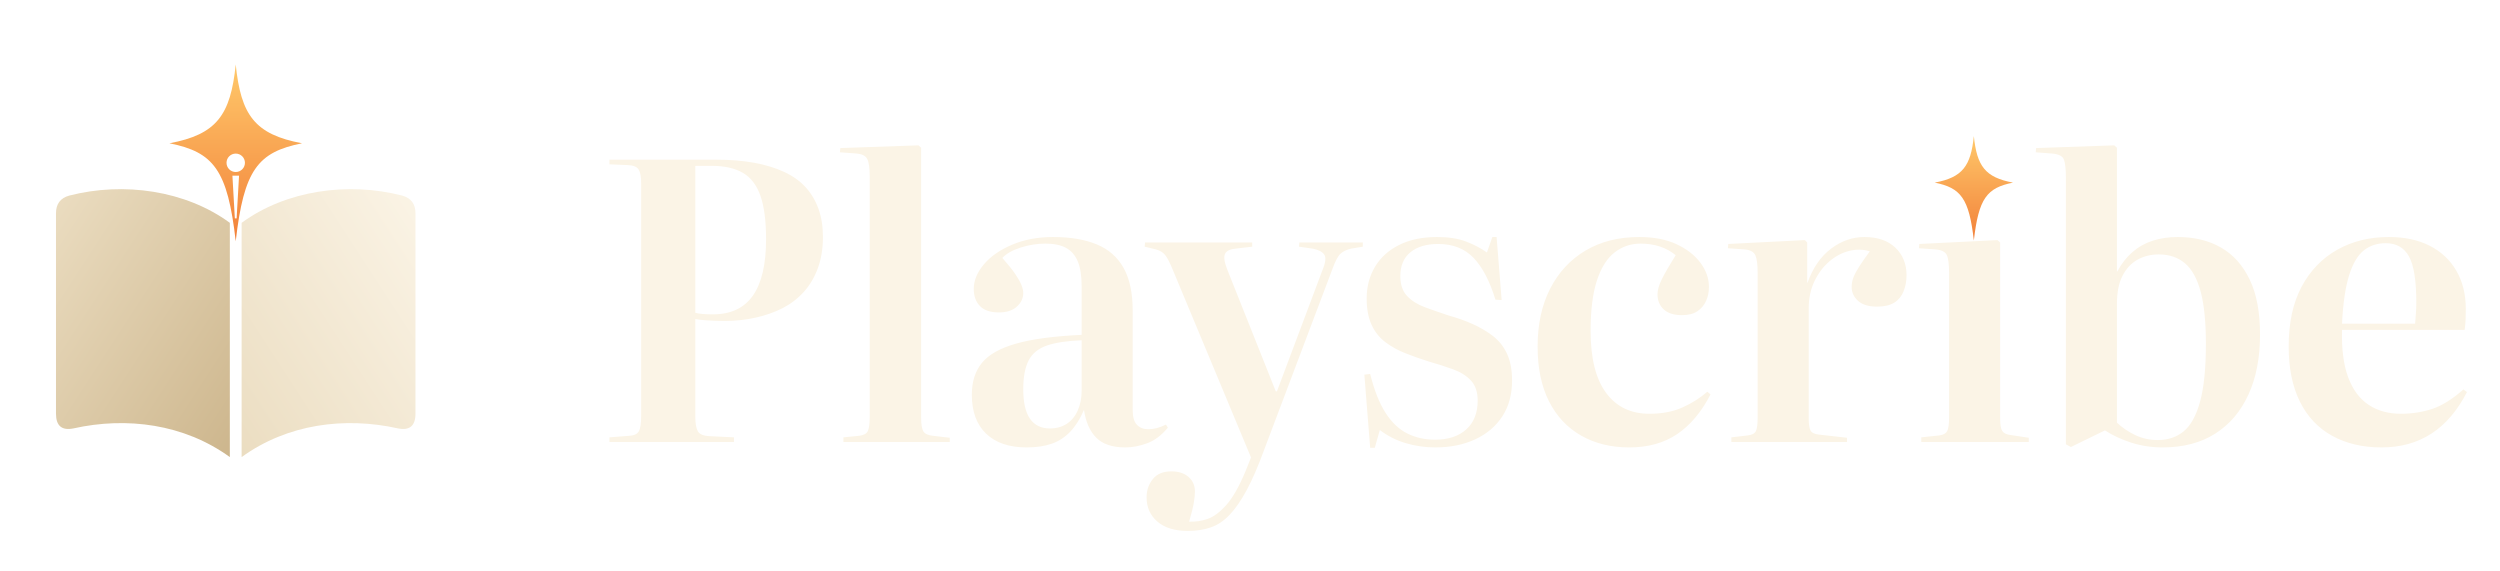
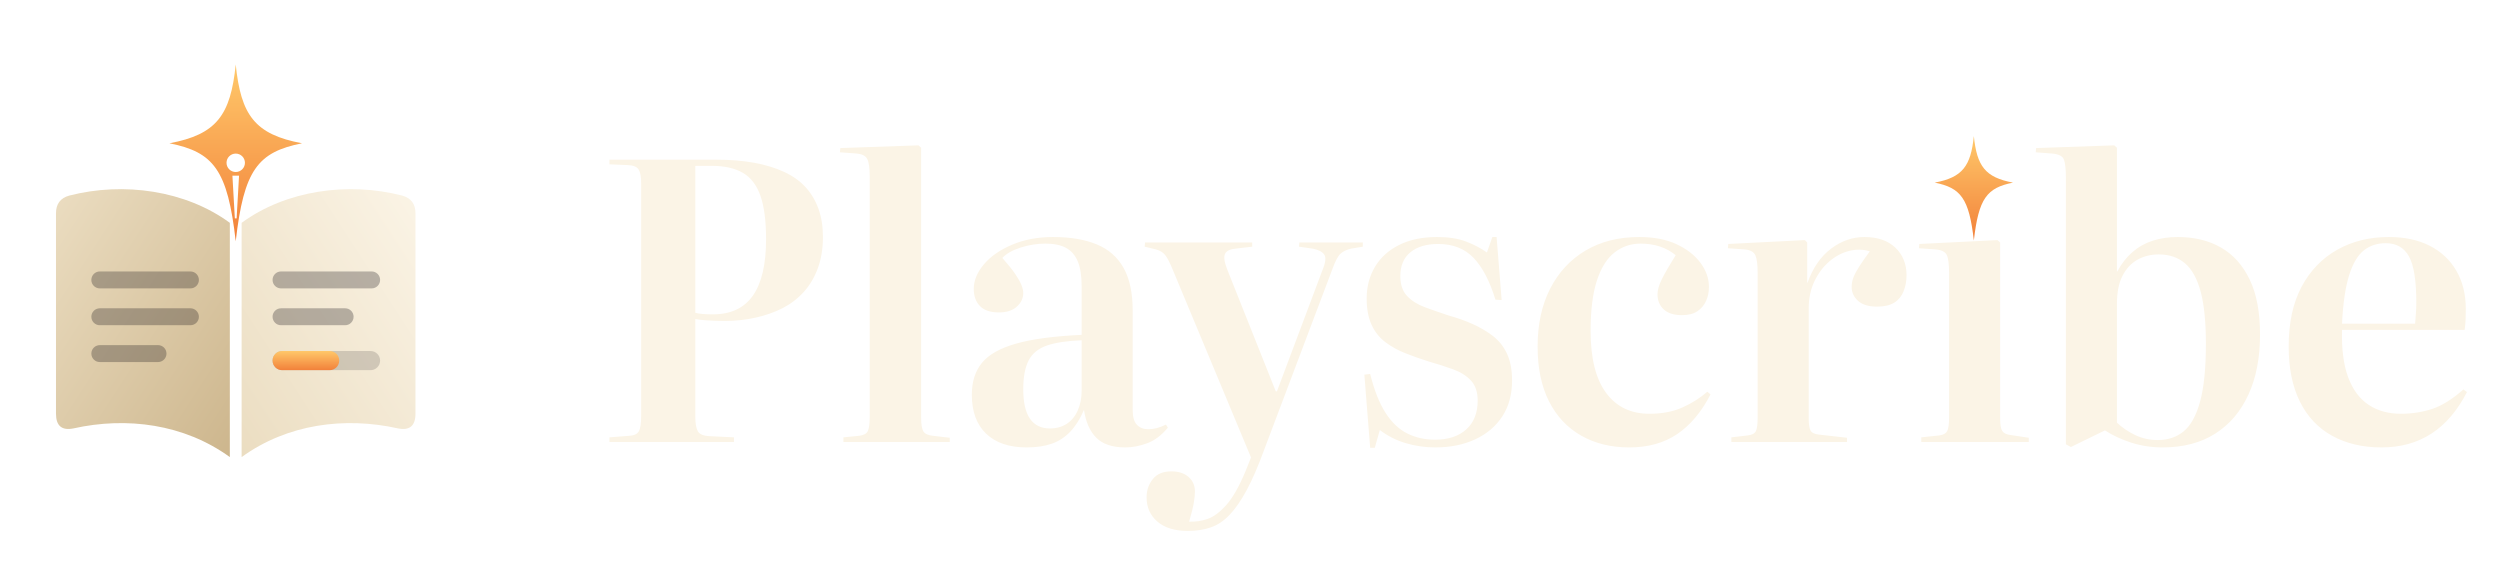
<svg xmlns="http://www.w3.org/2000/svg" width="543" height="124" viewBox="0 0 543 124">
  <defs>
    <linearGradient id="ll" x1="0" y1="0" x2="1" y2="1">
      <stop offset="0" stop-color="#EBDDC1" />
      <stop offset="1" stop-color="#CDB68D" />
    </linearGradient>
    <linearGradient id="lr" x1="1" y1="0" x2="0" y2="1">
      <stop offset="0" stop-color="#FBF4E6" />
      <stop offset="1" stop-color="#EBDDC1" />
    </linearGradient>
    <linearGradient id="ls" x1="0" y1="0" x2="0" y2="1">
      <stop offset="0" stop-color="#FFC86A" />
      <stop offset="1" stop-color="#F2813A" />
    </linearGradient>
  </defs>
  <g transform="translate(0 10) scale(1.6)">
    <path d="M31.2 24C25.2 19.6 16.8 18.4 9.4 20.3Q7.6 20.8 7.6 22.7V49.9Q7.6 52.4 10 51.9C17.2 50.3 25 51.3 31.2 55.8Z" fill="url(#ll)" />
    <path d="M32.8 24C38.8 19.6 47.2 18.4 54.6 20.3Q56.4 20.8 56.4 22.7V49.9Q56.4 52.4 54 51.9C46.8 50.3 39 51.3 32.8 55.8Z" fill="url(#lr)" />
+     <rect x="12.4" y="30.6" width="14.6" height="2.3" rx="1.15" fill="#0F0E14" fill-opacity=".28" />
+     <rect x="12.4" y="35.6" width="14.6" height="2.3" rx="1.15" fill="#0F0E14" fill-opacity=".28" />
+     <rect x="12.4" y="40.6" width="10.2" height="2.3" rx="1.15" fill="#0F0E14" fill-opacity=".28" />
+     <rect x="37" y="30.6" width="14.6" height="2.3" rx="1.15" fill="#0F0E14" fill-opacity=".28" />
+     <rect x="37" y="35.6" width="11" height="2.3" rx="1.15" fill="#0F0E14" fill-opacity=".28" />
+     <rect x="37" y="41.4" width="14.6" height="2.6" rx="1.3" fill="#0F0E14" fill-opacity=".16" />
+     <rect x="37" y="41.4" width="9.05" height="2.6" rx="1.3" fill="url(#ls)" />
    <path d="M32 2.5C32.7 9.4 34.6 12 41 13.2C35 14.4 33.1 16.8 32 26.5C30.9 16.8 29 14.4 23 13.2C29.4 12 31.3 9.4 32 2.5ZM32 14.6a1.25 1.25 0 1 1 0 2.5a1.25 1.25 0 1 1 0-2.5ZM31.55 17.6H32.45L32.12 23.4H31.88Z" fill="url(#ls)" fill-rule="evenodd" />
  </g>
  <path d="M132.37 96V94.99L136.65 94.66Q138.25 94.57 138.75 93.69Q139.26 92.81 139.26 90.29V39.8Q139.26 37.7 138.71 36.82Q138.16 35.94 136.4 35.86L132.37 35.69V34.68H155.47Q160.09 34.68 163.78 35.35Q167.48 36.02 170.29 37.33Q173.11 38.63 174.96 40.64Q176.8 42.66 177.77 45.35Q178.74 48.04 178.74 51.48Q178.74 55.26 177.64 58.24Q176.55 61.22 174.58 63.41Q172.6 65.59 169.96 66.94Q167.31 68.28 164.12 68.99Q160.93 69.71 157.48 69.71Q155.22 69.71 153.49 69.58Q151.77 69.46 151.02 69.29V90.54Q151.02 92.64 151.56 93.65Q152.11 94.66 154.21 94.74L159.42 94.99V96ZM154.8 68.28Q160.68 68.28 163.53 64.21Q166.39 60.13 166.39 51.98Q166.39 46.02 165.17 42.53Q163.95 39.05 161.35 37.54Q158.74 36.02 154.54 36.02H151.02V67.94Q151.6 68.11 152.65 68.2Q153.7 68.28 154.8 68.28ZM183.19 96V94.99L186.55 94.66Q188.06 94.49 188.48 93.65Q188.9 92.81 188.9 90.54V38.29Q188.9 35.52 188.35 34.51Q187.81 33.5 186.04 33.34L182.43 33.08L182.52 32.16L199.48 31.57L200.07 32.08V90.79Q200.07 92.81 200.53 93.65Q201 94.49 202.68 94.66L206.29 95.08V96ZM223 97.18Q217.29 97.18 214.18 94.19Q211.08 91.21 211.08 85.75Q211.08 81.47 213.3 78.78Q215.53 76.09 220.74 74.62Q225.94 73.15 234.93 72.73V62.15Q234.93 58.79 234.09 56.77Q233.25 54.76 231.53 53.83Q229.81 52.91 227.04 52.91Q224.43 52.91 221.74 53.75Q219.06 54.59 217.71 56.02Q219.56 58.12 220.53 59.54Q221.49 60.97 221.87 61.94Q222.25 62.9 222.25 63.66Q222.25 65.34 220.86 66.6Q219.48 67.86 216.96 67.86Q214.18 67.86 212.84 66.47Q211.5 65.09 211.5 62.74Q211.5 60.05 213.68 57.44Q215.86 54.84 219.81 53.16Q223.76 51.48 228.72 51.48Q234.34 51.48 238.21 53.08Q242.07 54.67 244.05 58.2Q246.02 61.73 246.02 67.44V89.11Q246.02 91.3 246.94 92.26Q247.87 93.23 249.38 93.23Q250.3 93.23 251.27 92.98Q252.24 92.72 253.24 92.22L253.66 92.89Q251.56 95.41 249.13 96.29Q246.69 97.18 244.42 97.18Q240.22 97.18 238.12 95.08Q236.02 92.98 235.44 89.03Q234.18 91.97 232.45 93.77Q230.73 95.58 228.42 96.38Q226.11 97.18 223 97.18ZM228.04 93.06Q230.14 93.06 231.7 92.05Q233.25 91.04 234.09 89.15Q234.93 87.26 234.93 84.91V73.91Q230.23 74.08 227.41 75.04Q224.6 76.01 223.42 78.28Q222.25 80.54 222.25 84.58Q222.25 88.86 223.72 90.96Q225.19 93.06 228.04 93.06ZM258.03 115.32Q253.75 115.32 251.4 113.3Q249.04 111.29 249.04 108.01Q249.04 105.74 250.39 104.06Q251.73 102.38 254.42 102.38Q256.77 102.38 258.16 103.6Q259.54 104.82 259.54 106.75Q259.54 107.76 259.29 109.23Q259.04 110.7 258.28 113.3Q260.3 113.39 262.27 112.72Q264.25 112.04 266.35 109.69Q268.45 107.34 270.55 102.3L271.72 99.36L254.84 58.87Q253.75 56.18 253.03 55.34Q252.32 54.5 251.06 54.17L248.62 53.58L248.71 52.66H271.98V53.58L268.36 54Q266.6 54.17 266.1 55.09Q265.59 56.02 266.52 58.45L277.1 85H277.35L287.26 58.62Q288.27 56.18 287.6 55.26Q286.93 54.34 285.08 54L282.14 53.58L282.22 52.66H296V53.58L293.48 54Q291.97 54.34 291.13 55.13Q290.29 55.93 289.36 58.54L274.58 97.68Q272.65 102.97 270.8 106.42Q268.95 109.86 267.06 111.83Q265.17 113.81 262.95 114.56Q260.72 115.32 258.03 115.32ZM297.6 97.26 296.34 81.38 297.6 81.22Q298.94 86.59 300.96 89.7Q302.97 92.81 305.66 94.15Q308.35 95.5 311.71 95.5Q315.99 95.5 318.47 93.27Q320.95 91.04 320.95 87.01Q320.95 84.24 319.52 82.69Q318.09 81.13 315.7 80.25Q313.3 79.37 310.36 78.53Q307.68 77.69 305.24 76.72Q302.8 75.76 300.87 74.29Q298.94 72.82 297.89 70.51Q296.84 68.2 296.84 64.84Q296.84 60.97 298.65 57.95Q300.45 54.92 303.9 53.2Q307.34 51.48 312.13 51.48Q315.82 51.48 318.39 52.45Q320.95 53.41 322.96 54.84L324.14 51.48H325.06L326.16 65.17L324.81 65.09Q322.96 59.04 320.07 56.02Q317.17 52.99 312.38 52.99Q308.52 52.99 306.33 54.8Q304.15 56.6 304.15 59.96Q304.15 62.74 305.62 64.29Q307.09 65.84 309.48 66.73Q311.88 67.61 314.65 68.53Q317.42 69.29 319.86 70.38Q322.29 71.47 324.27 72.98Q326.24 74.5 327.33 76.85Q328.42 79.2 328.42 82.64Q328.42 87.18 326.32 90.41Q324.22 93.65 320.44 95.41Q316.66 97.18 311.71 97.18Q308.43 97.18 305.32 96.25Q302.22 95.33 299.7 93.4L298.6 97.26ZM353.88 97.18Q347.91 97.18 343.42 94.61Q338.92 92.05 336.45 87.18Q333.97 82.31 333.97 75.25Q333.97 68.03 336.7 62.69Q339.43 57.36 344.38 54.42Q349.34 51.48 356.06 51.48Q360.76 51.48 364.12 53.03Q367.48 54.59 369.33 57.07Q371.18 59.54 371.18 62.32Q371.18 64 370.55 65.38Q369.92 66.77 368.66 67.61Q367.4 68.45 365.3 68.45Q362.7 68.45 361.35 67.19Q360.01 65.93 360.01 63.91Q360.01 62.57 360.93 60.68Q361.86 58.79 363.96 55.43Q362.44 54.17 360.51 53.54Q358.58 52.91 356.31 52.91Q353.2 52.91 350.73 54.8Q348.25 56.69 346.86 60.89Q345.48 65.09 345.48 71.89Q345.48 80.8 348.84 85.33Q352.2 89.87 358.24 89.87Q362.36 89.87 365.38 88.52Q368.41 87.18 370.84 85.08L371.52 85.67Q368.58 91.38 364.29 94.28Q360.01 97.18 353.88 97.18ZM376.05 96V94.99L379.66 94.57Q381.01 94.4 381.39 93.61Q381.76 92.81 381.76 90.71V59.29Q381.76 56.52 381.26 55.43Q380.76 54.34 378.91 54.17L375.3 53.92L375.38 52.99L392.01 52.15L392.52 52.66V61.39H392.6Q394.36 56.52 397.72 54Q401.08 51.48 404.95 51.48Q409.23 51.48 411.67 53.79Q414.1 56.1 414.1 59.8Q414.1 61.64 413.47 63.24Q412.84 64.84 411.46 65.72Q410.07 66.6 407.72 66.6Q404.95 66.6 403.56 65.34Q402.18 64.08 402.18 62.32Q402.18 61.31 402.55 60.3Q402.93 59.29 403.81 57.91Q404.7 56.52 406.12 54.59Q403.94 53.92 401.63 54.5Q399.32 55.09 397.35 56.77Q395.37 58.45 394.11 61.06Q392.85 63.66 392.85 67.02V90.79Q392.85 92.72 393.23 93.48Q393.61 94.24 395.12 94.4L401.17 95.08V96ZM417.3 96V94.99L421.24 94.57Q422.5 94.4 422.92 93.65Q423.34 92.89 423.34 90.71V59.29Q423.34 56.44 422.84 55.39Q422.34 54.34 420.4 54.17L416.79 53.92L416.88 52.99L433.84 52.15L434.43 52.66V90.88Q434.43 92.89 434.89 93.61Q435.36 94.32 436.7 94.49L440.65 95.08V96ZM449.8 97.09 448.71 96.5V38.46Q448.71 35.86 448.29 34.68Q447.87 33.5 445.6 33.34L442.16 33.08L442.24 32.16L459.21 31.57L459.8 32.08V58.96H459.88Q461.23 56.44 463.16 54.76Q465.09 53.08 467.57 52.28Q470.05 51.48 472.99 51.48Q478.45 51.48 482.44 53.79Q486.43 56.1 488.65 60.76Q490.88 65.42 490.88 72.65Q490.88 80.21 488.36 85.71Q485.84 91.21 481.14 94.19Q476.43 97.18 469.71 97.18Q466.1 97.18 462.87 96.13Q459.63 95.08 457.2 93.48ZM468.7 95.58Q471.98 95.58 474.29 93.69Q476.6 91.8 477.86 87.22Q479.12 82.64 479.12 74.66Q479.12 67.61 477.99 63.37Q476.85 59.12 474.58 57.19Q472.32 55.26 468.87 55.26Q466.35 55.26 464.29 56.39Q462.24 57.53 461.02 59.88Q459.8 62.23 459.8 65.93V91.8Q461.48 93.4 463.75 94.49Q466.02 95.58 468.7 95.58ZM517.26 97.18Q511.12 97.18 506.55 94.66Q501.97 92.14 499.53 87.22Q497.1 82.31 497.1 75.25Q497.1 67.52 499.91 62.27Q502.72 57.02 507.64 54.25Q512.55 51.48 518.85 51.48Q523.98 51.48 527.71 53.37Q531.45 55.26 533.51 58.79Q535.57 62.32 535.57 67.1Q535.57 68.28 535.53 69.37Q535.48 70.46 535.32 71.64H508.69Q508.52 77.94 510.03 81.97Q511.54 86 514.48 87.94Q517.42 89.87 521.46 89.87Q525.07 89.87 528.26 88.82Q531.45 87.77 535.06 84.58L535.82 85.16Q532.71 91.21 528.09 94.19Q523.47 97.18 517.26 97.18ZM508.69 70.3H524.56Q524.65 69.29 524.73 68.11Q524.82 66.94 524.82 65.68Q524.82 58.54 523.22 55.68Q521.62 52.82 518.18 52.82Q515.41 52.82 513.43 54.38Q511.46 55.93 510.24 59.75Q509.02 63.58 508.69 70.3Z" fill="#FBF4E6" />
  <path transform="translate(398.48 27.19) scale(0.945)" d="M32 2.5C32.7 9.4 34.6 12 41 13.2C35 14.4 33.1 16.8 32 26.5C30.9 16.8 29 14.4 23 13.2C29.4 12 31.3 9.4 32 2.5Z" fill="url(#ls)" />
</svg>
